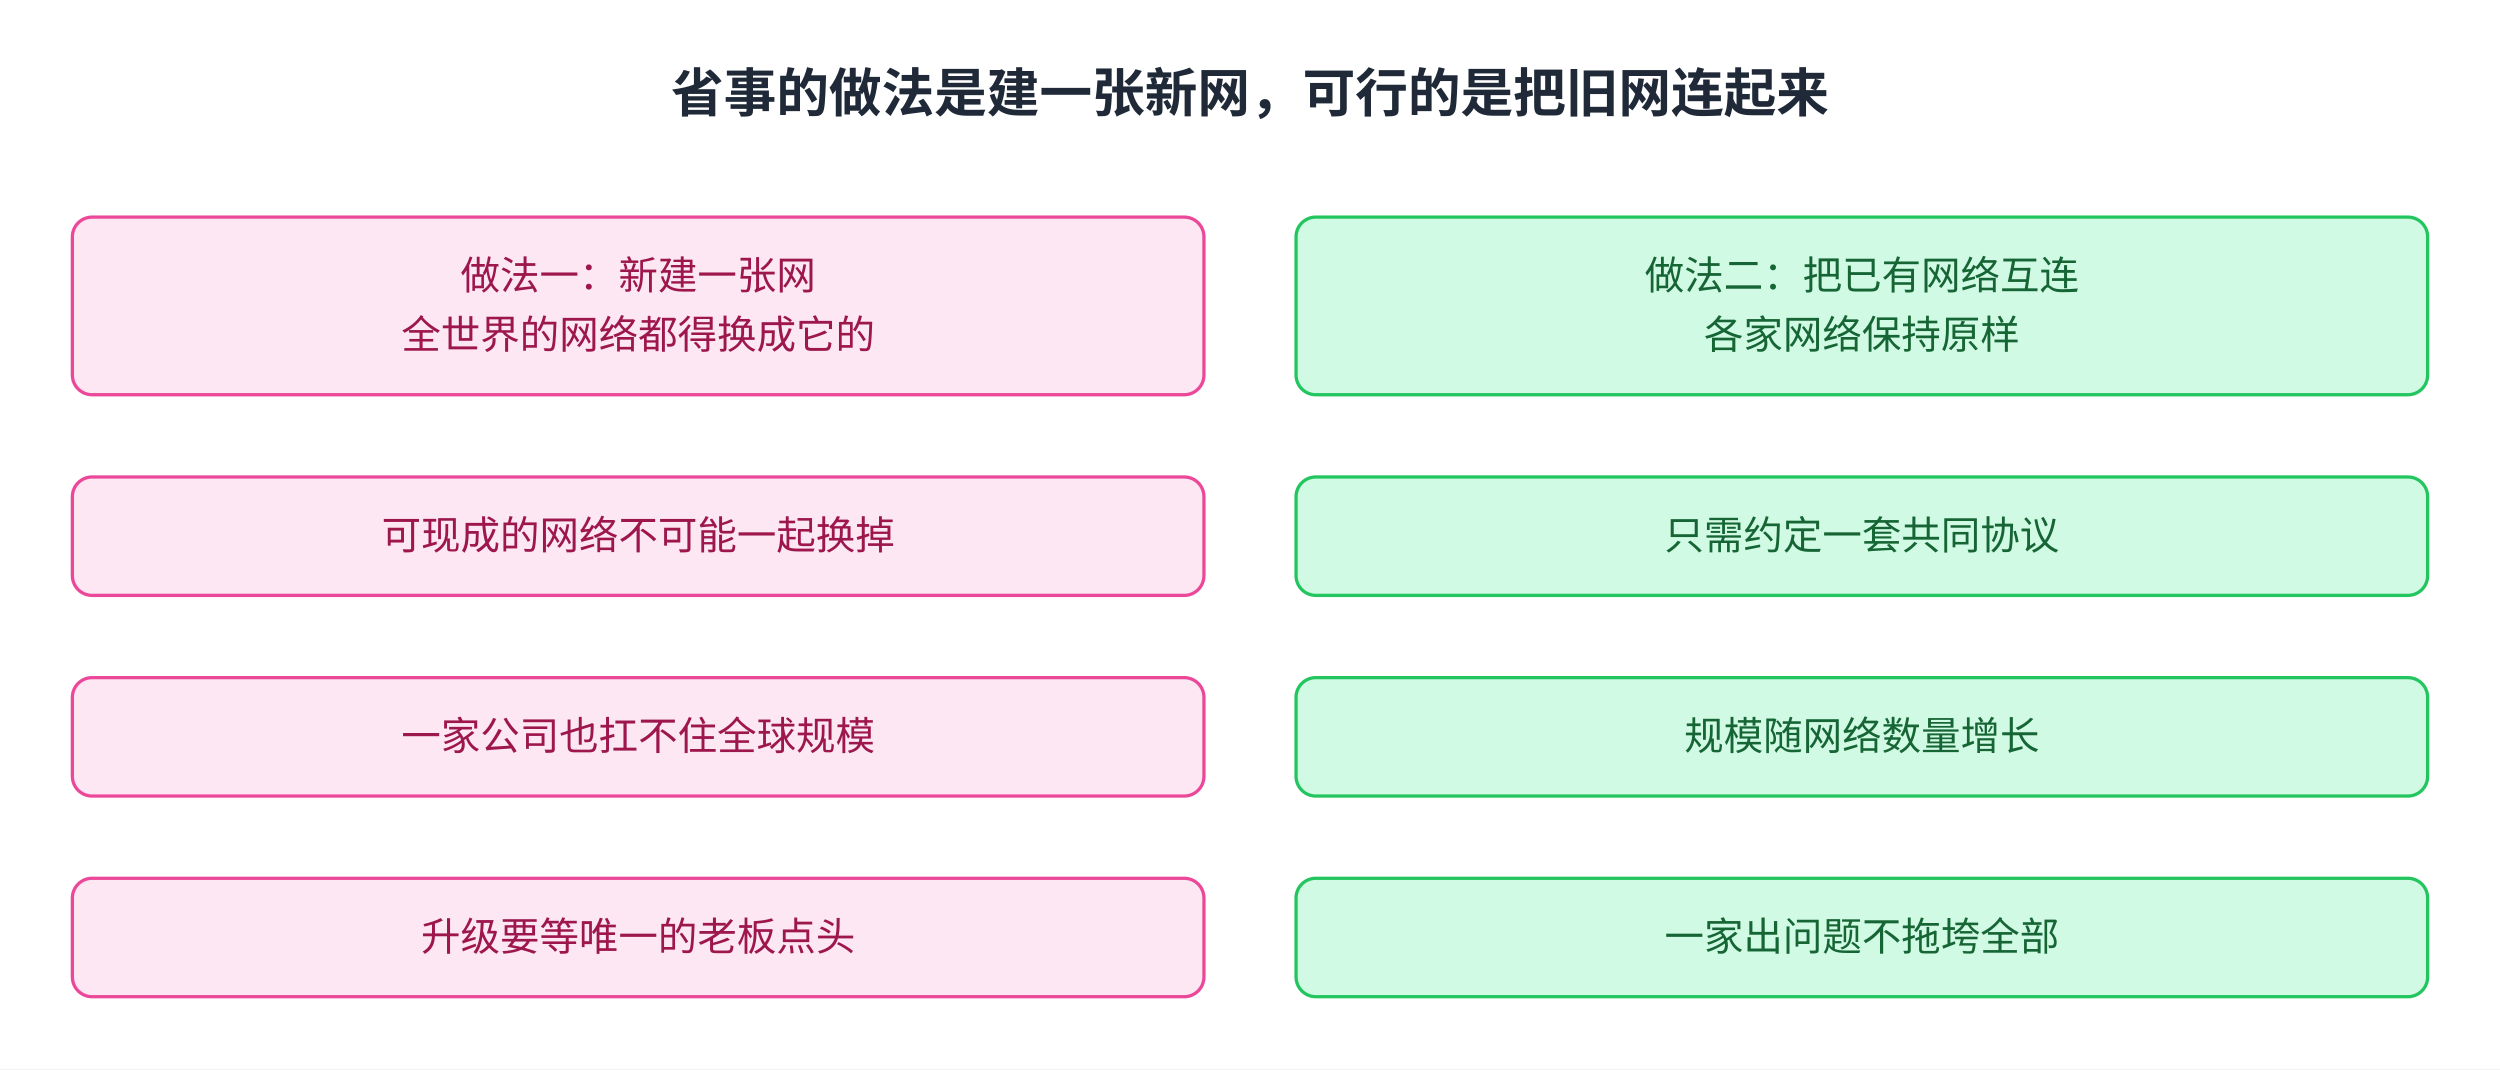
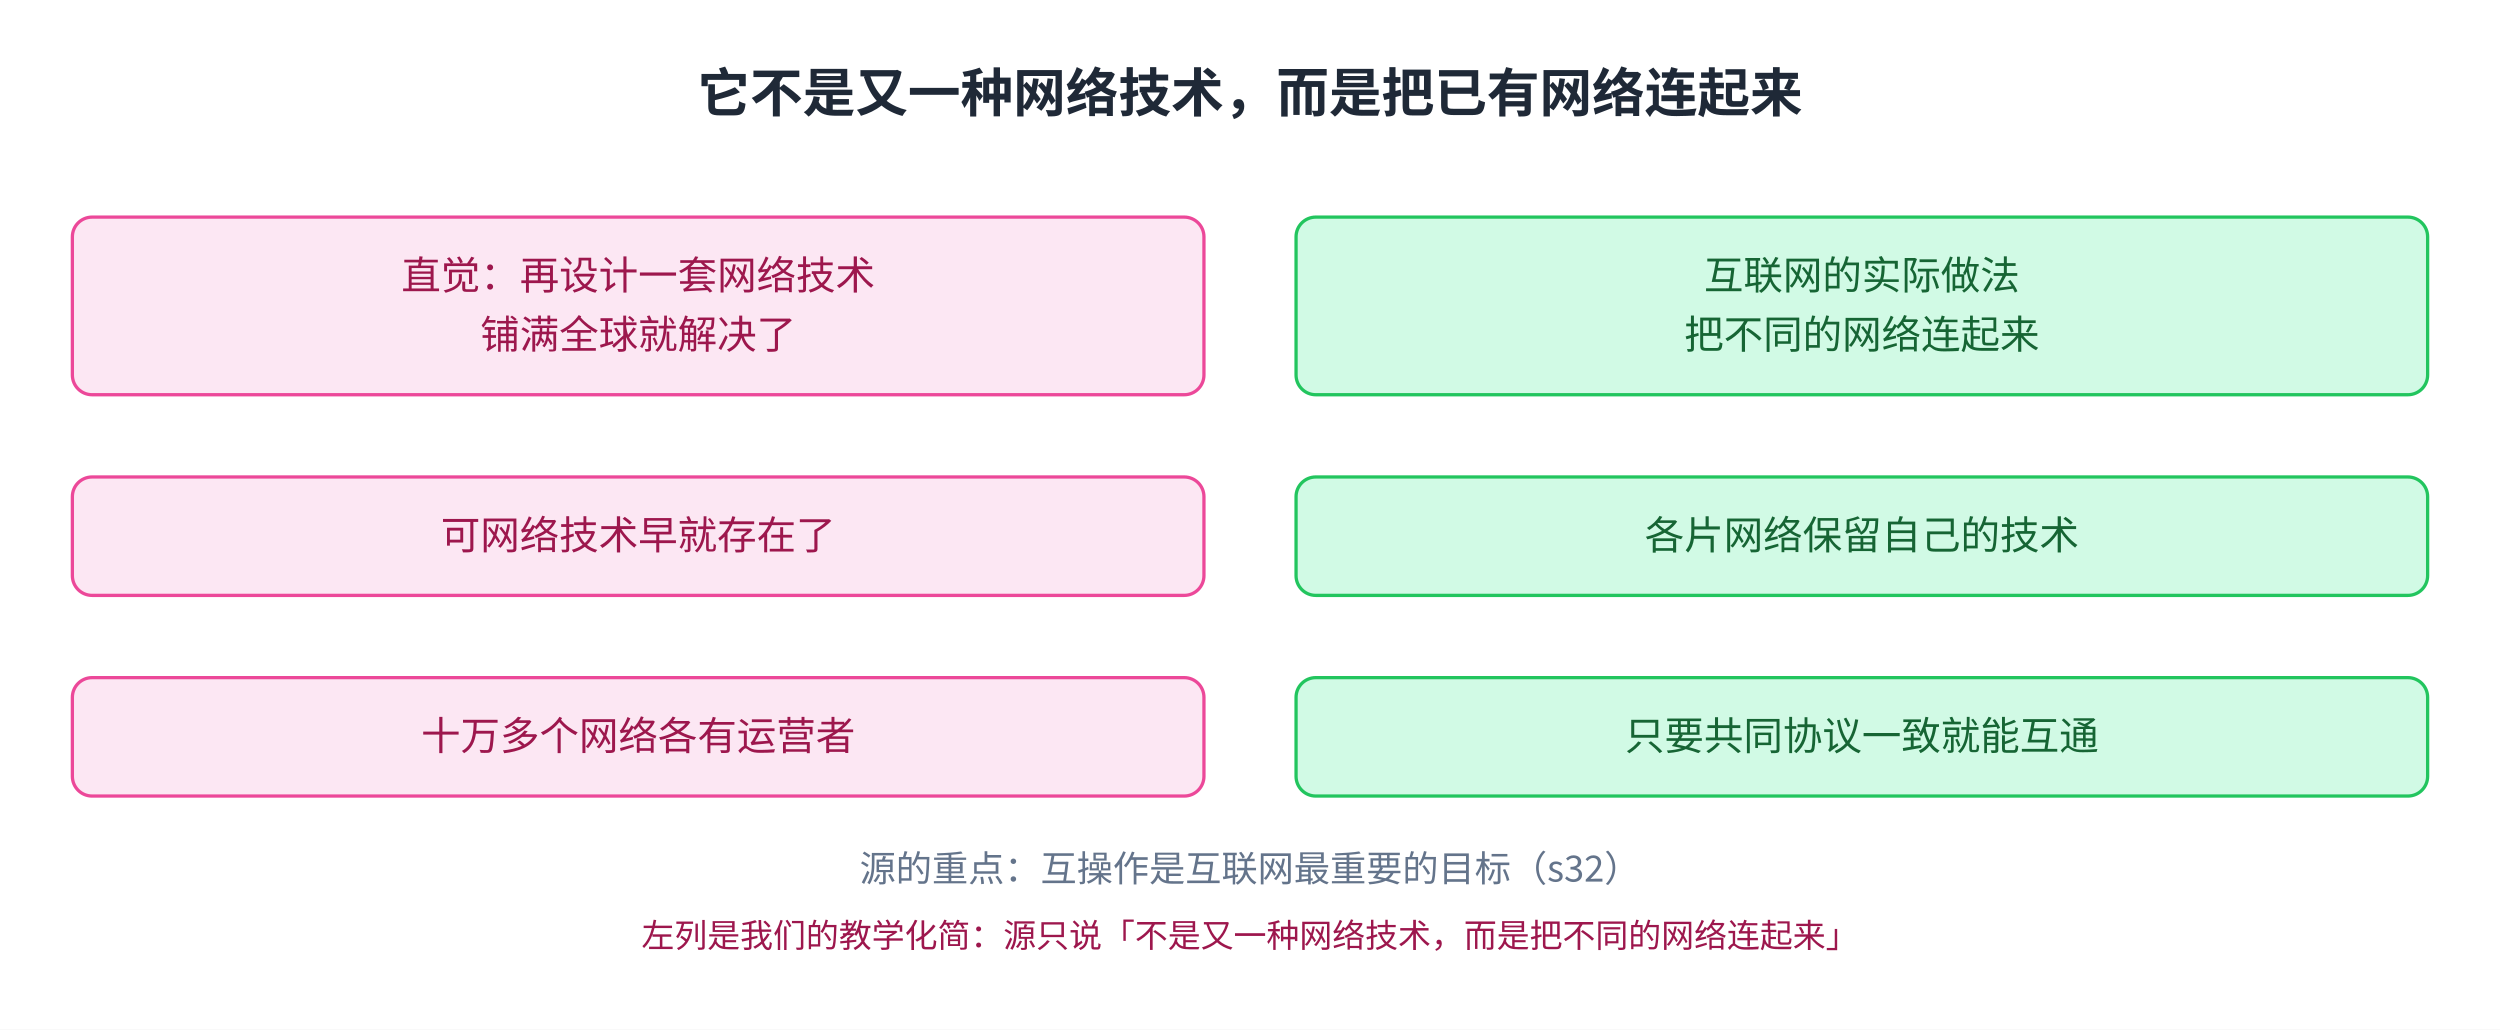
- <svg xmlns="http://www.w3.org/2000/svg" viewBox="0 0 760 325" width="760" height="325" role="img" aria-labelledby="fig-intro-2-title fig-intro-2-desc">
+ <svg xmlns="http://www.w3.org/2000/svg" viewBox="0 0 760 313" width="760" height="313" role="img" aria-labelledby="fig-intro-2-title fig-intro-2-desc">
  <defs>
    <style>
      text { font-family: 'PingFang SC', 'Microsoft YaHei', 'Noto Sans CJK SC', system-ui, sans-serif; }
    </style>
    <marker id="arrow" markerWidth="8" markerHeight="8" refX="2" refY="4" orient="auto" markerUnits="userSpaceOnUse">
      <path d="M0,0 L8,4 L0,8 L2,4 z" fill="#64748b" />
    </marker>
  </defs>
-   <rect x="0" y="0" width="760" height="325" fill="#ffffff" />
-   <text x="380" y="34" font-size="16" font-weight="600" fill="#1f2937" text-anchor="middle">省事的做法是建一张新网，可行的是把旧网连起来</text>
+   <rect x="0" y="0" width="760" height="313" fill="#ffffff" />
+   <text x="380" y="34" font-size="16" font-weight="600" fill="#1f2937" text-anchor="middle">它不是又一种网络技术，而是把已有网络连起来</text>
  <rect x="22" y="66" width="344" height="54" rx="6" fill="#fce7f3" stroke="#ec4899" />
-   <text x="194" y="88" font-size="12" fill="#9d174d" text-anchor="middle">做法一：新建一张网</text>
-   <text x="194" y="106" font-size="12" fill="#9d174d" text-anchor="middle">全世界的网络都得换成它的</text>
+   <text x="194" y="88" font-size="12" fill="#9d174d" text-anchor="middle">直觉：再设计一套网络技术</text>
+   <text x="194" y="106" font-size="12" fill="#9d174d" text-anchor="middle">铺满全球就解决了</text>
  <rect x="22" y="145" width="344" height="36" rx="6" fill="#fce7f3" stroke="#ec4899" />
-   <text x="194" y="167" font-size="12" fill="#9d174d" text-anchor="middle">可现成的网络不可能一起换掉</text>
+   <text x="194" y="167" font-size="12" fill="#9d174d" text-anchor="middle">可网络技术早就存在了</text>
  <rect x="22" y="206" width="344" height="36" rx="6" fill="#fce7f3" stroke="#ec4899" />
-   <text x="194" y="228" font-size="12" fill="#9d174d" text-anchor="middle">一家公司也扛不住全球规模</text>
-   <rect x="22" y="267" width="344" height="36" rx="6" fill="#fce7f3" stroke="#ec4899" />
-   <text x="194" y="289" font-size="12" fill="#9d174d" text-anchor="middle">升级要等唯一的老板点头</text>
+   <text x="194" y="228" font-size="12" fill="#9d174d" text-anchor="middle">十万多个网络各有运营者</text>
  <rect x="394" y="66" width="344" height="54" rx="6" fill="#d1fae5" stroke="#22c55e" />
-   <text x="566" y="88" font-size="12" fill="#166534" text-anchor="middle">做法二：把已有网络互连</text>
-   <text x="566" y="106" font-size="12" fill="#166534" text-anchor="middle">各家网络保持原样</text>
+   <text x="566" y="88" font-size="12" fill="#166534" text-anchor="middle">互联网的实际做法</text>
+   <text x="566" y="106" font-size="12" fill="#166534" text-anchor="middle">把不同的网络连起来</text>
  <rect x="394" y="145" width="344" height="36" rx="6" fill="#d1fae5" stroke="#22c55e" />
-   <text x="566" y="167" font-size="12" fill="#166534" text-anchor="middle">只需约定一套共同协议</text>
+   <text x="566" y="167" font-size="12" fill="#166534" text-anchor="middle">各片网络保留自己的技术</text>
  <rect x="394" y="206" width="344" height="36" rx="6" fill="#d1fae5" stroke="#22c55e" />
-   <text x="566" y="228" font-size="12" fill="#166534" text-anchor="middle">规模随网络数量增长</text>
-   <rect x="394" y="267" width="344" height="36" rx="6" fill="#d1fae5" stroke="#22c55e" />
-   <text x="566" y="289" font-size="12" fill="#166534" text-anchor="middle">一家出问题不拖垮全部</text>
+   <text x="566" y="228" font-size="12" fill="#166534" text-anchor="middle">只要共同协议一致就能互通</text>
+   <text x="380" y="268" font-size="11" fill="#64748b" text-anchor="middle">源的重点：互操作是互联网最重要的目标（s32）</text>
+   <text x="380" y="288" font-size="10" fill="#9d174d" text-anchor="middle">左列是我们的教学化简：源只说「不是又一种网络技术，而是把不同的网络连起来」</text>
</svg>
